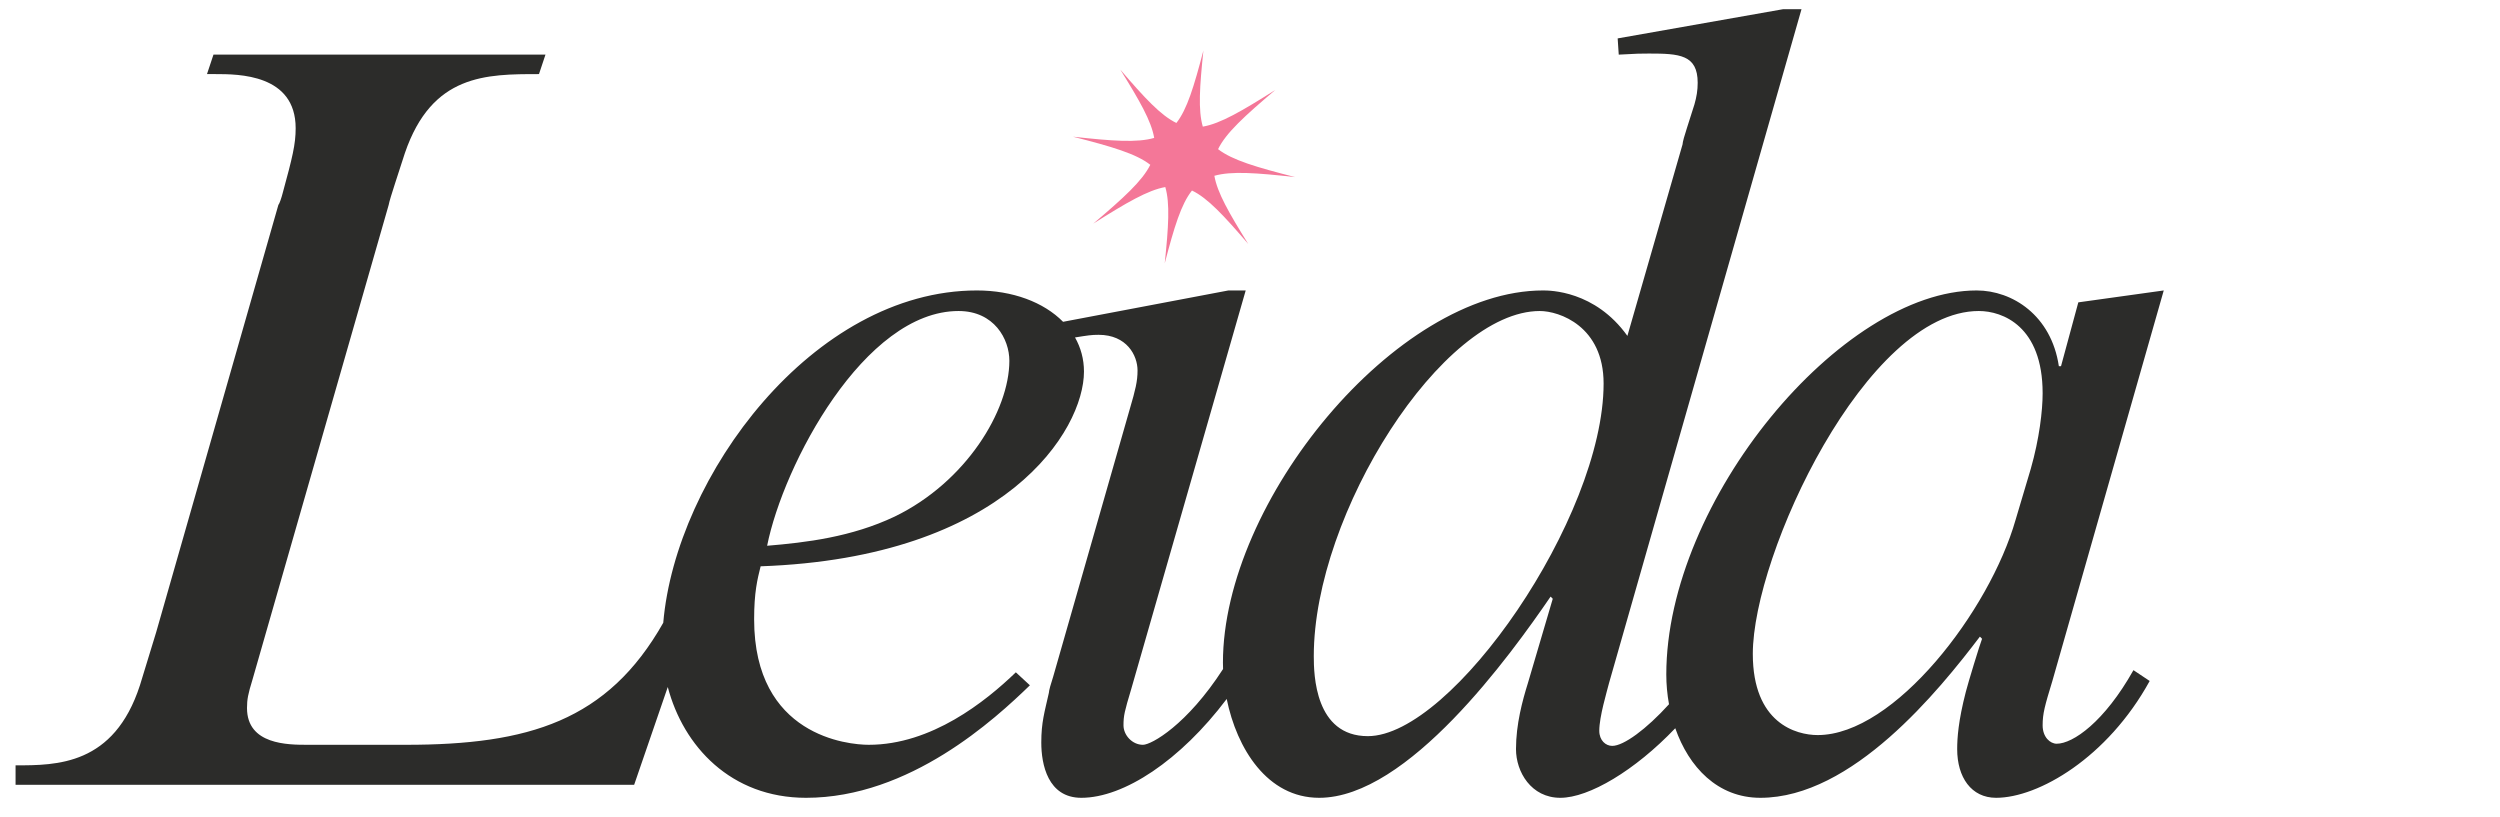
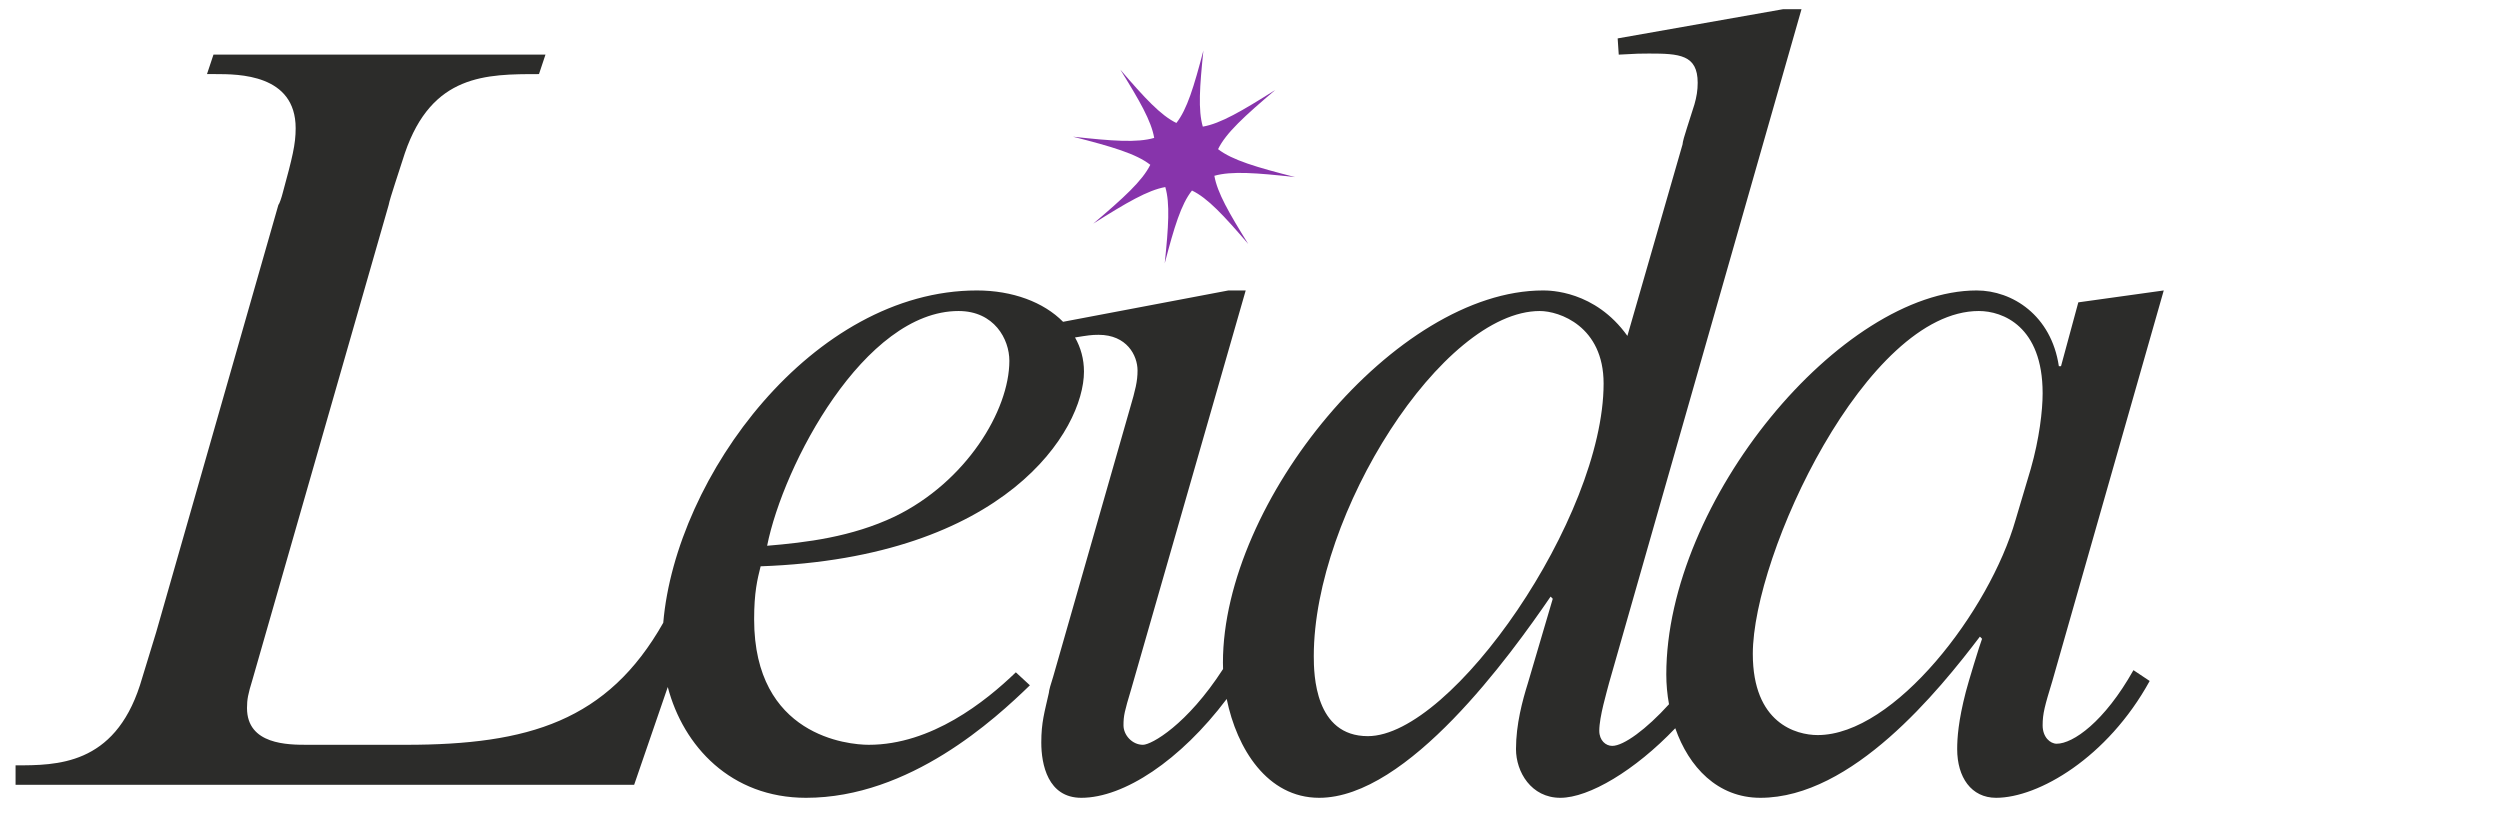
<svg xmlns="http://www.w3.org/2000/svg" width="1677px" height="548px" viewBox="0 0 1677 548" version="1.1">
  <g id="Page-1" stroke="none" stroke-width="1" fill="none" fill-rule="evenodd">
    <g id="new_logo" transform="translate(10.443, 6.168)">
      <path d="M1369.187,492.72 C1364.831,492.72 1359.755,488.367 1359.755,480.383 C1359.755,472.4 1361.206,467.32 1366.281,450.631 L1441,188.668 L1383.691,196.652 L1372.088,239.467 L1370.637,239.467 C1365.557,205.362 1339.444,188.671 1315.503,188.671 C1224.827,188.671 1107.309,329.449 1107.309,446.281 C1107.309,452.925 1107.926,459.645 1109.122,466.239 C1093.944,482.984 1078.721,494.173 1071.055,494.173 C1066.704,494.173 1062.353,490.545 1062.353,484.012 C1062.353,474.582 1067.433,457.888 1068.883,452.084 L1198.005,0 L1185.672,0 L1074.685,19.593 L1075.409,30.479 C1088.468,29.752 1089.919,29.752 1095.72,29.752 C1116.031,29.752 1128.364,30.479 1128.364,49.343 C1128.364,54.425 1127.64,58.778 1126.189,63.857 L1121.109,79.82 C1119.659,84.173 1118.208,89.255 1118.208,90.706 L1081.213,219.147 C1059.449,188.668 1028.98,188.668 1024.629,188.668 C925.972,188.668 809.904,330.173 809.904,438.294 C809.904,439.714 809.941,441.15 809.994,442.599 C785.798,480.109 761.947,493.444 756.252,493.444 C749,493.444 743.196,486.916 743.196,480.383 C743.196,473.85 743.922,470.949 748.276,456.435 L825.172,188.668 L813.563,188.668 L702.663,209.696 C689.629,196.479 668.705,188.668 644.874,188.668 C534.956,188.668 442.895,313.202 434.471,411.582 C397.178,477.508 344.007,493.444 261.882,493.444 L195.869,493.444 C182.812,493.444 155.244,493.444 155.244,468.771 C155.244,462.967 155.971,459.336 158.871,449.904 L250.274,131.341 C251,126.988 257.526,108.119 261.156,96.512 C279.29,43.537 315.561,43.537 351.106,43.537 L355.46,30.477 L132.754,30.477 L128.402,43.537 L134.207,43.537 C149.44,43.537 187.885,43.537 187.885,79.82 C187.885,90.706 185.708,99.414 179.18,123.36 C178.454,126.262 177.003,130.614 176.279,131.341 L94.306,417.977 L83.424,453.533 C66.014,507.229 27.566,507.229 3.45261539e-14,507.229 L3.45261539e-14,520.292 L414.942,520.292 L437.501,454.675 C447.895,494.387 479.826,529 530.252,529 C599.893,529 657.201,476.028 680.413,453.53 L670.982,444.825 C650.671,464.416 614.4,493.442 572.325,493.442 C558.542,493.442 495.429,487.638 495.429,409.269 C495.429,391.124 497.606,382.418 499.783,373.713 C664.454,367.904 716.682,282.28 716.682,243.093 C716.682,234.667 714.524,226.983 710.683,220.195 C719.218,218.822 721.687,218.423 726.505,218.423 C745.365,218.423 752.62,232.21 752.62,242.369 C752.62,249.626 751.17,255.43 747.542,267.766 L696.036,447.729 C694.585,452.082 693.135,457.164 693.135,458.615 C690.234,471.675 688.057,478.206 688.057,491.993 C688.057,506.507 692.408,529 714.896,529 C743.49,529 781.374,503.909 812.431,462.698 C819.192,495.976 839.61,529 874.458,529 C933.943,529 1002.858,433.215 1029.699,394.03 L1031.15,395.481 L1014.466,452.082 C1010.839,463.694 1006.485,479.657 1006.485,496.346 C1006.485,511.589 1016.638,529 1036.228,529 C1055.433,529 1086.262,510.707 1113.33,482.328 C1122.419,508.327 1141.68,529 1170.41,529 C1232.07,529 1290.105,457.161 1317.671,420.879 L1319.121,422.329 C1317.671,425.958 1309.689,452.082 1308.239,457.885 C1303.159,477.481 1302.437,489.089 1302.437,496.346 C1302.437,515.213 1311.869,529 1328.553,529 C1356.84,529 1403.269,502.154 1431.561,450.631 L1420.679,443.376 C1401.104,478.206 1380.069,492.72 1369.187,492.72 Z M589.745,340.332 C560.726,354.119 530.259,357.748 504.144,359.928 C515.026,305.502 569.433,202.46 632.544,202.46 C656.482,202.46 666.638,221.327 666.638,235.841 C666.638,269.217 637.622,317.11 589.745,340.332 Z M907.113,487.64 C871.569,487.64 870.845,446.278 870.845,433.944 C870.845,338.159 957.17,202.46 1022.457,202.46 C1035.513,202.46 1065.256,212.619 1065.256,251.08 C1065.256,341.058 963.698,487.64 907.113,487.64 Z M1341.619,342.509 C1324.211,403.463 1260.374,486.916 1208.867,486.916 C1194.361,486.916 1165.342,478.932 1165.342,432.491 C1165.342,365.729 1241.511,202.458 1316.954,202.458 C1332.914,202.458 1359.755,212.617 1359.755,257.608 C1359.755,269.217 1357.579,288.087 1351.774,308.404 L1341.619,342.509 Z" id="Shape" fill="#2C2C2A" fill-rule="nonzero" />
-       <path d="M709.316,85.529 C735.511,92.22 751.655,96.942 761.172,104.381 C755.82,115.177 743.41,126.463 722.919,143.845 C745.144,129.81 759.481,121.418 771.238,119.306 C774.467,130.352 773.39,146.057 770.864,170.436 C777.263,146.018 781.867,130.76 789.134,121.644 C799.642,126.667 810.456,138.36 826.875,157.477 C813.954,136.712 806.114,123.075 804.158,111.748 C815.65,108.493 832.215,109.755 858.345,112.635 C832.281,105.978 816.175,101.268 806.639,93.892 C811.926,83.021 824.377,71.698 845.021,54.182 C822.604,68.339 808.208,76.755 796.398,78.777 C793.199,67.736 794.277,52.046 796.797,27.728 C790.443,51.973 785.856,67.185 778.68,76.323 C768.211,71.265 757.418,59.592 741.065,40.55 C754.005,61.349 761.85,74.996 763.789,86.336 C752.287,89.69 735.664,88.431 709.316,85.529 Z" id="Path" fill="#F47798" />
+       <path d="M709.316,85.529 C735.511,92.22 751.655,96.942 761.172,104.381 C755.82,115.177 743.41,126.463 722.919,143.845 C745.144,129.81 759.481,121.418 771.238,119.306 C774.467,130.352 773.39,146.057 770.864,170.436 C777.263,146.018 781.867,130.76 789.134,121.644 C799.642,126.667 810.456,138.36 826.875,157.477 C813.954,136.712 806.114,123.075 804.158,111.748 C815.65,108.493 832.215,109.755 858.345,112.635 C832.281,105.978 816.175,101.268 806.639,93.892 C811.926,83.021 824.377,71.698 845.021,54.182 C822.604,68.339 808.208,76.755 796.398,78.777 C793.199,67.736 794.277,52.046 796.797,27.728 C790.443,51.973 785.856,67.185 778.68,76.323 C768.211,71.265 757.418,59.592 741.065,40.55 C754.005,61.349 761.85,74.996 763.789,86.336 C752.287,89.69 735.664,88.431 709.316,85.529 Z" id="Path" fill="#8734AB" />
    </g>
  </g>
</svg>
